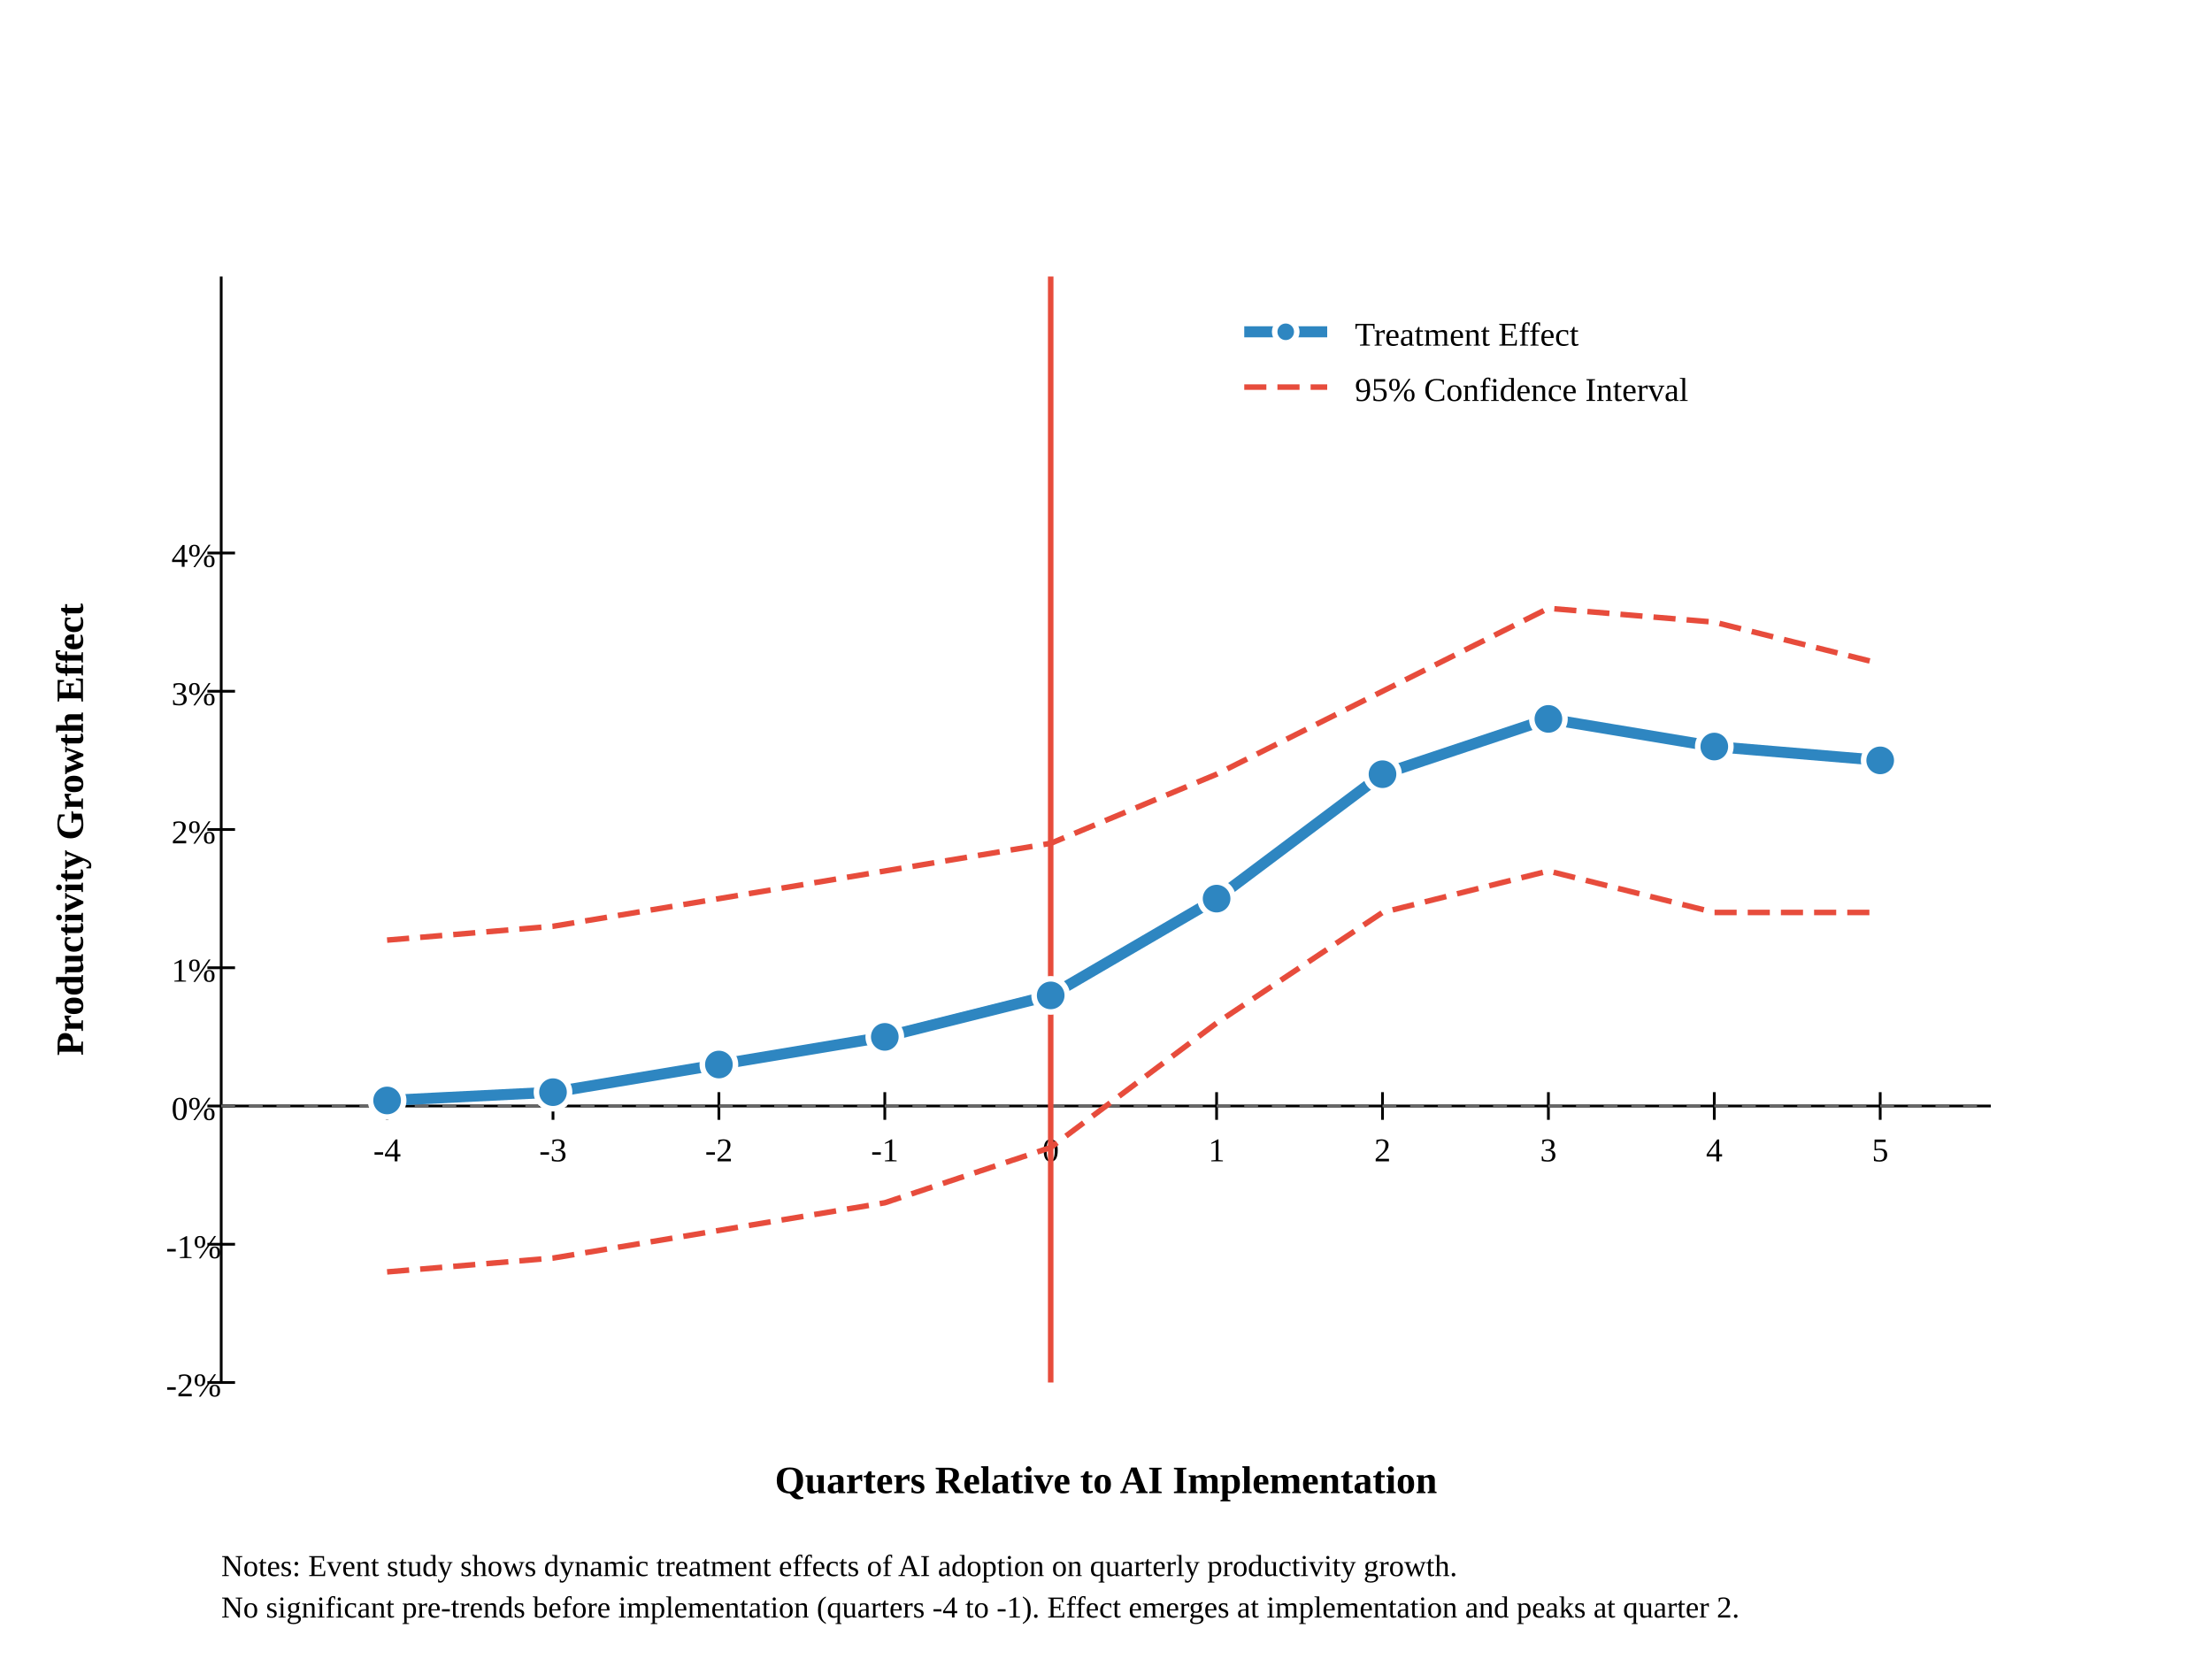
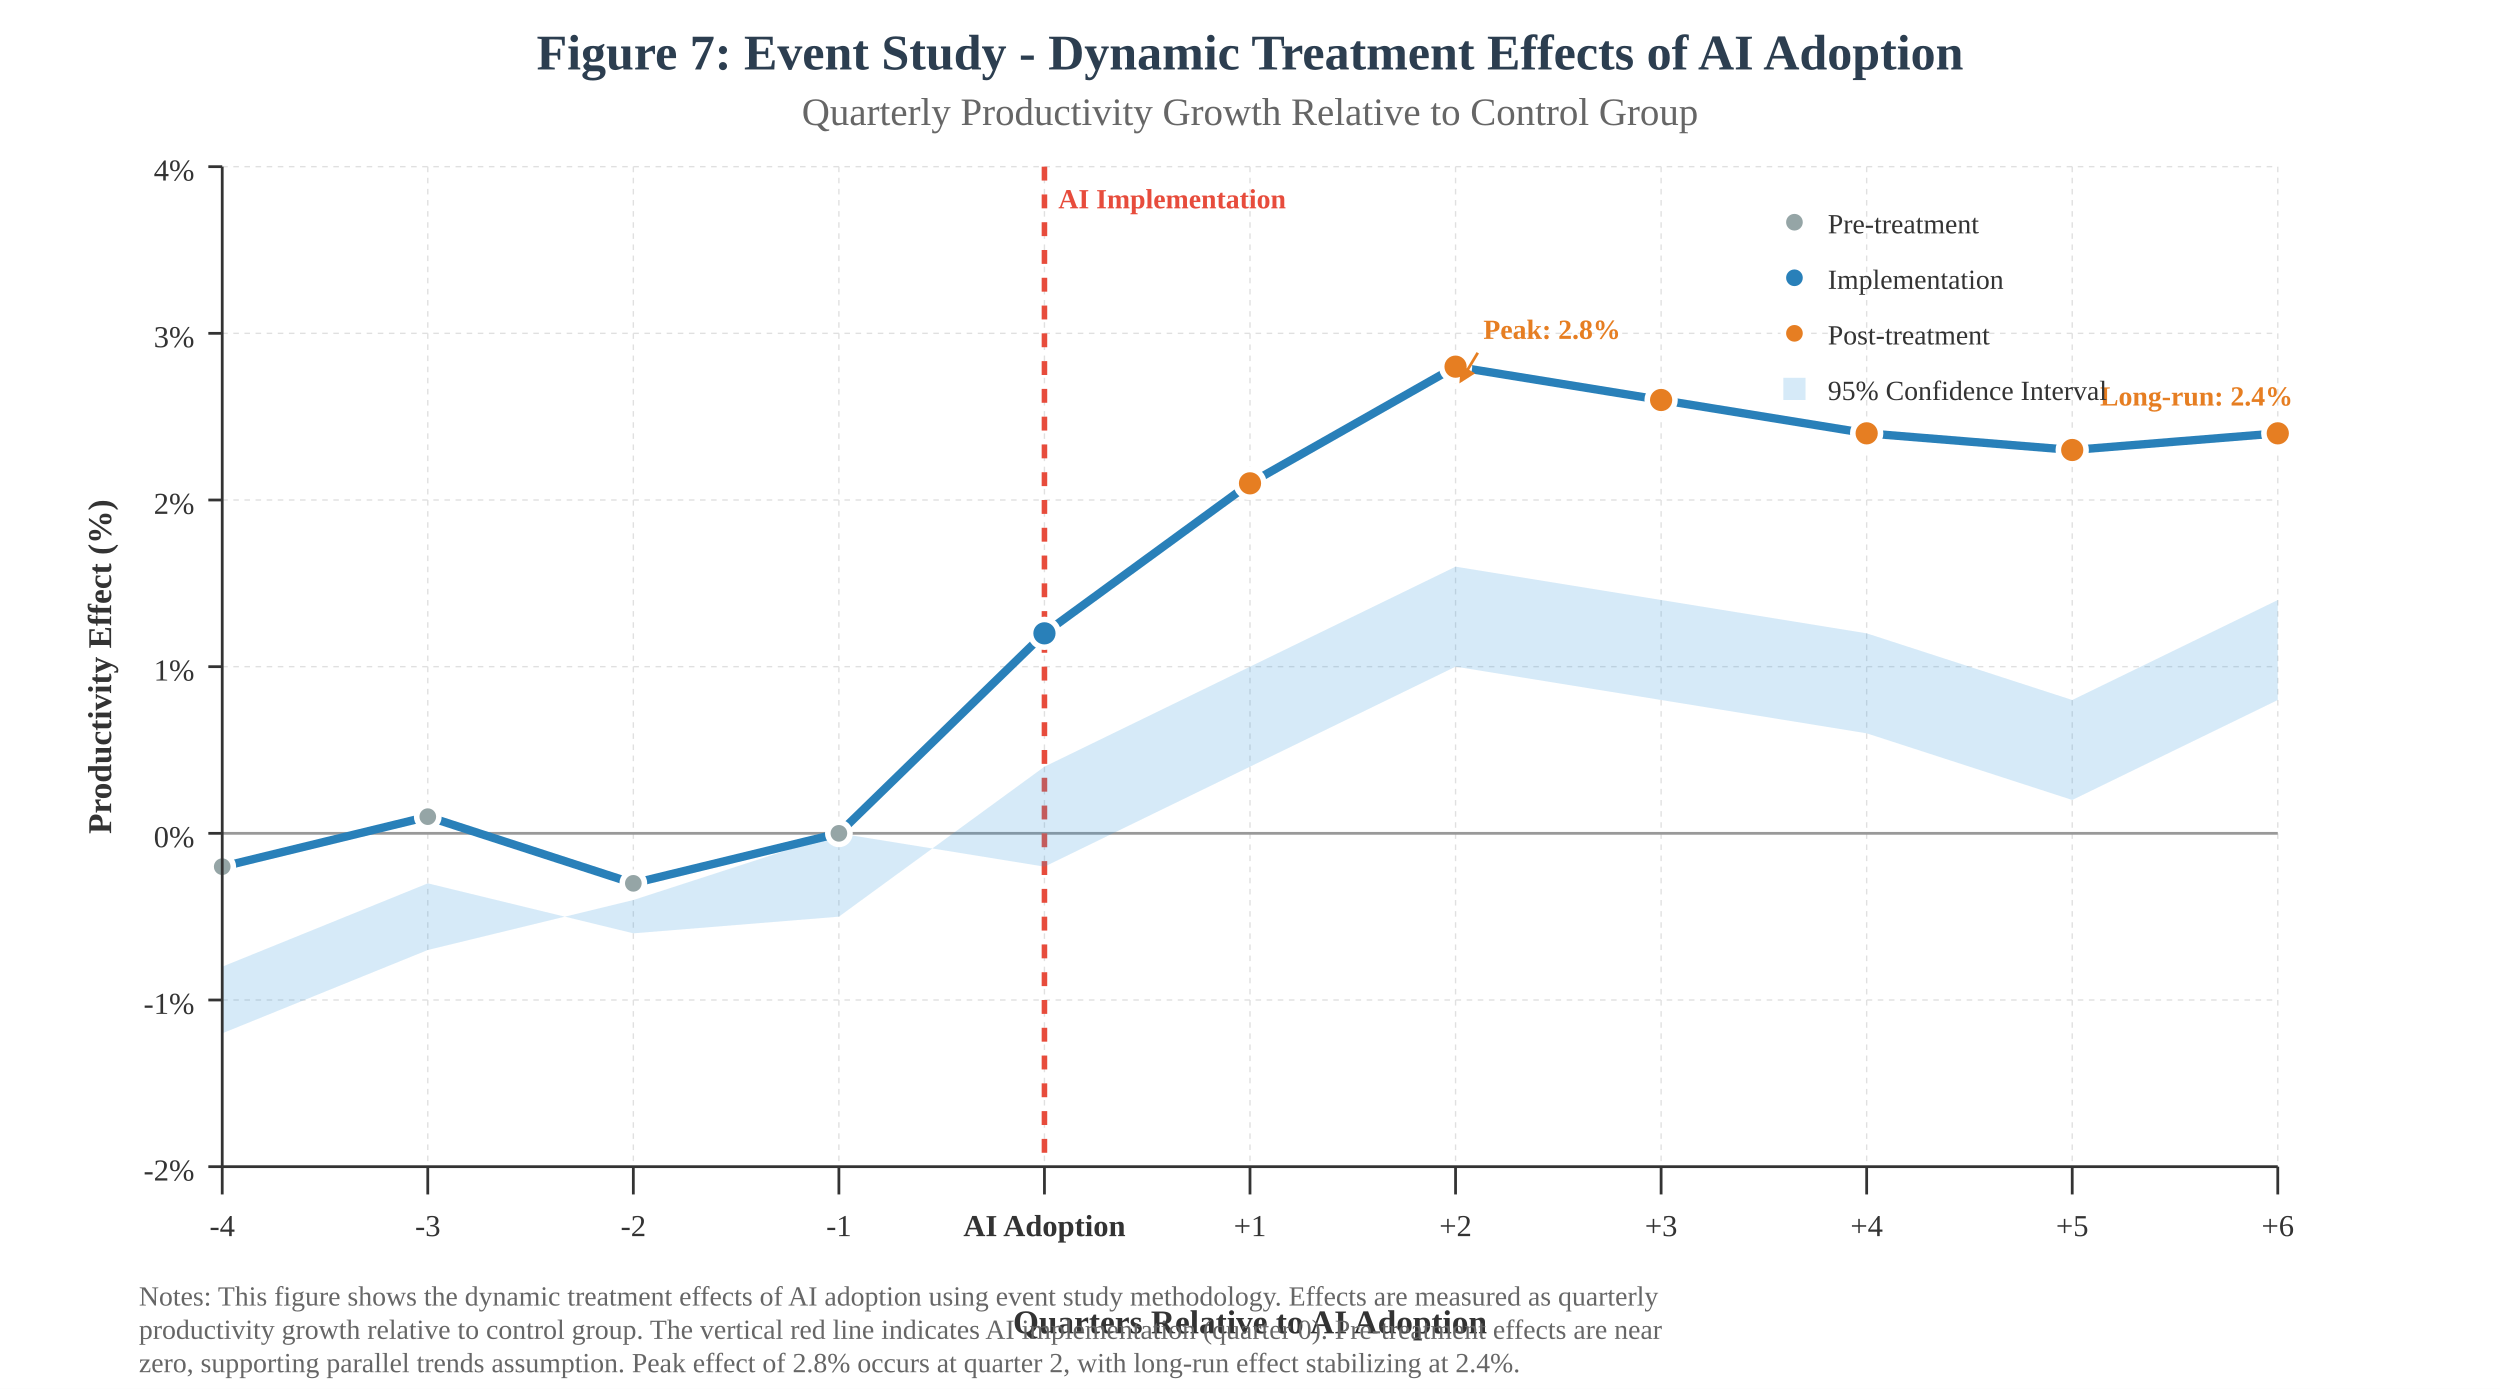
- <svg xmlns="http://www.w3.org/2000/svg" width="800" height="600">
+ <svg xmlns="http://www.w3.org/2000/svg" width="900" height="500">
  <defs>
+     <marker id="arrowhead" viewBox="0 -5 10 10" refX="8" refY="0" markerWidth="6" markerHeight="6" orient="auto">
+       <path d="M0,-5L10,0L0,5" fill="#e67e22" />
+     </marker>
    <style>
-       .figure { font-family: 'Times New Roman', serif; }
-       .axis-label { font-size: 14px; text-anchor: middle; font-weight: bold; }
-       .tick-label { font-size: 12px; text-anchor: middle; }
-       .notes { font-size: 11px; }
-       .legend { font-size: 12px; }
+       .title-text { font-family: 'Times New Roman', serif; font-size: 18px; font-weight: bold; fill: #2c3e50; }
+       .subtitle-text { font-family: 'Times New Roman', serif; font-size: 14px; fill: #666; }
+       .axis-label { font-family: 'Times New Roman', serif; font-size: 12px; font-weight: bold; fill: #333; }
+       .tick-text { font-family: 'Times New Roman', serif; font-size: 11px; fill: #333; }
+       .grid-line { stroke: #e0e0e0; stroke-width: 0.5; stroke-dasharray: 2,2; fill: none; }
+       .zero-line { stroke: #999; stroke-width: 1; fill: none; }
+       .treatment-line { stroke: #e74c3c; stroke-width: 2; stroke-dasharray: 5,5; fill: none; }
+       .confidence-band { fill: #3498db; opacity: 0.2; }
+       .effect-line { fill: none; stroke: #2980b9; stroke-width: 3; }
+       .pre-treatment-points { fill: #95a5a6; stroke: white; stroke-width: 2; }
+       .treatment-points { fill: #2980b9; stroke: white; stroke-width: 2; }
+       .post-treatment-points { fill: #e67e22; stroke: white; stroke-width: 2; }
+       .annotation-text { font-family: 'Times New Roman', serif; font-size: 10px; font-weight: bold; }
+       .legend-text { font-family: 'Times New Roman', serif; font-size: 10px; fill: #333; }
+       .notes-text { font-family: 'Times New Roman', serif; font-size: 10px; fill: #666; }
    </style>
  </defs>
-   <rect width="800" height="600" fill="white" />
-   <line x1="80" y1="500" x2="80" y2="100" stroke="#000" stroke-width="1" />
-   <text x="30" y="300" class="axis-label" transform="rotate(-90, 30, 300)">Productivity Growth Effect</text>
-   <line x1="75" y1="500" x2="85" y2="500" stroke="#000" />
-   <text x="70" y="505" class="tick-label" text-anchor="end">-2%</text>
-   <line x1="75" y1="450" x2="85" y2="450" stroke="#000" />
-   <text x="70" y="455" class="tick-label" text-anchor="end">-1%</text>
-   <line x1="75" y1="400" x2="85" y2="400" stroke="#000" />
-   <text x="70" y="405" class="tick-label" text-anchor="end">0%</text>
-   <line x1="75" y1="350" x2="85" y2="350" stroke="#000" />
-   <text x="70" y="355" class="tick-label" text-anchor="end">1%</text>
-   <line x1="75" y1="300" x2="85" y2="300" stroke="#000" />
-   <text x="70" y="305" class="tick-label" text-anchor="end">2%</text>
-   <line x1="75" y1="250" x2="85" y2="250" stroke="#000" />
-   <text x="70" y="255" class="tick-label" text-anchor="end">3%</text>
-   <line x1="75" y1="200" x2="85" y2="200" stroke="#000" />
-   <text x="70" y="205" class="tick-label" text-anchor="end">4%</text>
-   <line x1="80" y1="400" x2="720" y2="400" stroke="#000" stroke-width="1" />
-   <text x="400" y="540" class="axis-label">Quarters Relative to AI Implementation</text>
-   <line x1="140" y1="395" x2="140" y2="405" stroke="#000" />
-   <text x="140" y="420" class="tick-label">-4</text>
-   <line x1="200" y1="395" x2="200" y2="405" stroke="#000" />
-   <text x="200" y="420" class="tick-label">-3</text>
-   <line x1="260" y1="395" x2="260" y2="405" stroke="#000" />
-   <text x="260" y="420" class="tick-label">-2</text>
-   <line x1="320" y1="395" x2="320" y2="405" stroke="#000" />
-   <text x="320" y="420" class="tick-label">-1</text>
-   <line x1="380" y1="395" x2="380" y2="405" stroke="#000" />
-   <text x="380" y="420" class="tick-label">0</text>
-   <line x1="440" y1="395" x2="440" y2="405" stroke="#000" />
-   <text x="440" y="420" class="tick-label">1</text>
-   <line x1="500" y1="395" x2="500" y2="405" stroke="#000" />
-   <text x="500" y="420" class="tick-label">2</text>
-   <line x1="560" y1="395" x2="560" y2="405" stroke="#000" />
-   <text x="560" y="420" class="tick-label">3</text>
-   <line x1="620" y1="395" x2="620" y2="405" stroke="#000" />
-   <text x="620" y="420" class="tick-label">4</text>
-   <line x1="680" y1="395" x2="680" y2="405" stroke="#000" />
-   <text x="680" y="420" class="tick-label">5</text>
-   <line x1="80" y1="400" x2="720" y2="400" stroke="#666" stroke-width="1" stroke-dasharray="5,5" />
-   <line x1="380" y1="100" x2="380" y2="500" stroke="#E74C3C" stroke-width="2" />
-   <polyline points="140,340 200,335 260,325 320,315 380,305 440,280 500,250 560,220 620,225 680,240" fill="none" stroke="#E74C3C" stroke-width="2" stroke-dasharray="8,4" />
-   <polyline points="140,460 200,455 260,445 320,435 380,415 440,370 500,330 560,315 620,330 680,330" fill="none" stroke="#E74C3C" stroke-width="2" stroke-dasharray="8,4" />
-   <polyline points="140,398 200,395 260,385 320,375 380,360 440,325 500,280 560,260 620,270 680,275" fill="none" stroke="#2E86C1" stroke-width="4" />
-   <circle cx="140" cy="398" r="6" fill="#2E86C1" stroke="#fff" stroke-width="2" />
-   <circle cx="200" cy="395" r="6" fill="#2E86C1" stroke="#fff" stroke-width="2" />
-   <circle cx="260" cy="385" r="6" fill="#2E86C1" stroke="#fff" stroke-width="2" />
-   <circle cx="320" cy="375" r="6" fill="#2E86C1" stroke="#fff" stroke-width="2" />
-   <circle cx="380" cy="360" r="6" fill="#2E86C1" stroke="#fff" stroke-width="2" />
-   <circle cx="440" cy="325" r="6" fill="#2E86C1" stroke="#fff" stroke-width="2" />
-   <circle cx="500" cy="280" r="6" fill="#2E86C1" stroke="#fff" stroke-width="2" />
-   <circle cx="560" cy="260" r="6" fill="#2E86C1" stroke="#fff" stroke-width="2" />
-   <circle cx="620" cy="270" r="6" fill="#2E86C1" stroke="#fff" stroke-width="2" />
-   <circle cx="680" cy="275" r="6" fill="#2E86C1" stroke="#fff" stroke-width="2" />
-   <g transform="translate(450,120)">
-     <line x1="0" y1="0" x2="30" y2="0" stroke="#2E86C1" stroke-width="4" />
-     <circle cx="15" cy="0" r="4" fill="#2E86C1" stroke="#fff" stroke-width="2" />
-     <text x="40" y="5" class="legend">Treatment Effect</text>
-     <line x1="0" y1="20" x2="30" y2="20" stroke="#E74C3C" stroke-width="2" stroke-dasharray="8,4" />
-     <text x="40" y="25" class="legend">95% Confidence Interval</text>
+   <rect width="900" height="500" fill="white" />
+   <text x="450" y="25" text-anchor="middle" class="title-text">Figure 7: Event Study - Dynamic Treatment Effects of AI Adoption</text>
+   <text x="450" y="45" text-anchor="middle" class="subtitle-text">Quarterly Productivity Growth Relative to Control Group</text>
+   <g transform="translate(80,60)">
+     <line x1="0" y1="0" x2="0" y2="360" class="grid-line" />
+     <line x1="74" y1="0" x2="74" y2="360" class="grid-line" />
+     <line x1="148" y1="0" x2="148" y2="360" class="grid-line" />
+     <line x1="222" y1="0" x2="222" y2="360" class="grid-line" />
+     <line x1="296" y1="0" x2="296" y2="360" class="grid-line" />
+     <line x1="370" y1="0" x2="370" y2="360" class="grid-line" />
+     <line x1="444" y1="0" x2="444" y2="360" class="grid-line" />
+     <line x1="518" y1="0" x2="518" y2="360" class="grid-line" />
+     <line x1="592" y1="0" x2="592" y2="360" class="grid-line" />
+     <line x1="666" y1="0" x2="666" y2="360" class="grid-line" />
+     <line x1="740" y1="0" x2="740" y2="360" class="grid-line" />
+     <line x1="0" y1="360" x2="740" y2="360" class="grid-line" />
+     <line x1="0" y1="300" x2="740" y2="300" class="grid-line" />
+     <line x1="0" y1="240" x2="740" y2="240" class="grid-line" />
+     <line x1="0" y1="180" x2="740" y2="180" class="grid-line" />
+     <line x1="0" y1="120" x2="740" y2="120" class="grid-line" />
+     <line x1="0" y1="60" x2="740" y2="60" class="grid-line" />
+     <line x1="0" y1="0" x2="740" y2="0" class="grid-line" />
+     <line x1="0" y1="240" x2="740" y2="240" class="zero-line" />
+     <line x1="296" y1="0" x2="296" y2="360" class="treatment-line" />
+     <path d="M 0 288 L 74 258 L 148 276 L 222 270 L 296 216 L 370 180 L 444 144 L 518 156 L 592 168 L 666 192 L 740 156 L 740 192 L 666 228 L 592 204 L 518 192 L 444 180 L 370 216 L 296 252 L 222 240 L 148 264 L 74 282 L 0 312 Z" class="confidence-band" />
+     <path d="M 0 252 L 74 234 L 148 258 L 222 240 L 296 168 L 370 114 L 444 72 L 518 84 L 592 96 L 666 102 L 740 96" class="effect-line" />
+     <circle cx="0" cy="252" r="4" class="pre-treatment-points" />
+     <circle cx="74" cy="234" r="4" class="pre-treatment-points" />
+     <circle cx="148" cy="258" r="4" class="pre-treatment-points" />
+     <circle cx="222" cy="240" r="4" class="pre-treatment-points" />
+     <circle cx="296" cy="168" r="5" class="treatment-points" />
+     <circle cx="370" cy="114" r="5" class="post-treatment-points" />
+     <circle cx="444" cy="72" r="5" class="post-treatment-points" />
+     <circle cx="518" cy="84" r="5" class="post-treatment-points" />
+     <circle cx="592" cy="96" r="5" class="post-treatment-points" />
+     <circle cx="666" cy="102" r="5" class="post-treatment-points" />
+     <circle cx="740" cy="96" r="5" class="post-treatment-points" />
+     <line x1="0" y1="360" x2="740" y2="360" stroke="#333" stroke-width="1" />
+     <line x1="0" y1="360" x2="0" y2="370" stroke="#333" stroke-width="1" />
+     <text x="0" y="385" text-anchor="middle" class="tick-text">-4</text>
+     <line x1="74" y1="360" x2="74" y2="370" stroke="#333" stroke-width="1" />
+     <text x="74" y="385" text-anchor="middle" class="tick-text">-3</text>
+     <line x1="148" y1="360" x2="148" y2="370" stroke="#333" stroke-width="1" />
+     <text x="148" y="385" text-anchor="middle" class="tick-text">-2</text>
+     <line x1="222" y1="360" x2="222" y2="370" stroke="#333" stroke-width="1" />
+     <text x="222" y="385" text-anchor="middle" class="tick-text">-1</text>
+     <line x1="296" y1="360" x2="296" y2="370" stroke="#333" stroke-width="1" />
+     <text x="296" y="385" text-anchor="middle" class="tick-text" font-weight="bold">AI Adoption</text>
+     <line x1="370" y1="360" x2="370" y2="370" stroke="#333" stroke-width="1" />
+     <text x="370" y="385" text-anchor="middle" class="tick-text">+1</text>
+     <line x1="444" y1="360" x2="444" y2="370" stroke="#333" stroke-width="1" />
+     <text x="444" y="385" text-anchor="middle" class="tick-text">+2</text>
+     <line x1="518" y1="360" x2="518" y2="370" stroke="#333" stroke-width="1" />
+     <text x="518" y="385" text-anchor="middle" class="tick-text">+3</text>
+     <line x1="592" y1="360" x2="592" y2="370" stroke="#333" stroke-width="1" />
+     <text x="592" y="385" text-anchor="middle" class="tick-text">+4</text>
+     <line x1="666" y1="360" x2="666" y2="370" stroke="#333" stroke-width="1" />
+     <text x="666" y="385" text-anchor="middle" class="tick-text">+5</text>
+     <line x1="740" y1="360" x2="740" y2="370" stroke="#333" stroke-width="1" />
+     <text x="740" y="385" text-anchor="middle" class="tick-text">+6</text>
+     <line x1="0" y1="0" x2="0" y2="360" stroke="#333" stroke-width="1" />
+     <line x1="-5" y1="360" x2="0" y2="360" stroke="#333" stroke-width="1" />
+     <text x="-10" y="365" text-anchor="end" class="tick-text">-2%</text>
+     <line x1="-5" y1="300" x2="0" y2="300" stroke="#333" stroke-width="1" />
+     <text x="-10" y="305" text-anchor="end" class="tick-text">-1%</text>
+     <line x1="-5" y1="240" x2="0" y2="240" stroke="#333" stroke-width="1" />
+     <text x="-10" y="245" text-anchor="end" class="tick-text">0%</text>
+     <line x1="-5" y1="180" x2="0" y2="180" stroke="#333" stroke-width="1" />
+     <text x="-10" y="185" text-anchor="end" class="tick-text">1%</text>
+     <line x1="-5" y1="120" x2="0" y2="120" stroke="#333" stroke-width="1" />
+     <text x="-10" y="125" text-anchor="end" class="tick-text">2%</text>
+     <line x1="-5" y1="60" x2="0" y2="60" stroke="#333" stroke-width="1" />
+     <text x="-10" y="65" text-anchor="end" class="tick-text">3%</text>
+     <line x1="-5" y1="0" x2="0" y2="0" stroke="#333" stroke-width="1" />
+     <text x="-10" y="5" text-anchor="end" class="tick-text">4%</text>
+     <text x="370" y="420" text-anchor="middle" class="axis-label">Quarters Relative to AI Adoption</text>
+     <text x="-40" y="180" text-anchor="middle" transform="rotate(-90, -40, 180)" class="axis-label">Productivity Effect (%)</text>
+     <text x="301" y="15" class="annotation-text" fill="#e74c3c">AI Implementation</text>
+     <text x="454" y="62" class="annotation-text" fill="#e67e22">Peak: 2.8%</text>
+     <text x="676" y="86" class="annotation-text" fill="#e67e22">Long-run: 2.4%</text>
+     <line x1="452" y1="67" x2="446" y2="77" stroke="#e67e22" stroke-width="1" marker-end="url(#arrowhead)" />
+     <g transform="translate(560, 20)">
+       <circle cx="6" cy="0" r="4" class="pre-treatment-points" />
+       <text x="18" y="4" class="legend-text">Pre-treatment</text>
+       <circle cx="6" cy="20" r="4" class="treatment-points" />
+       <text x="18" y="24" class="legend-text">Implementation</text>
+       <circle cx="6" cy="40" r="4" class="post-treatment-points" />
+       <text x="18" y="44" class="legend-text">Post-treatment</text>
+       <rect x="2" y="56" width="8" height="8" fill="#3498db" opacity="0.2" />
+       <text x="18" y="64" class="legend-text">95% Confidence Interval</text>
+     </g>
  </g>
-   <text x="80" y="570" class="notes">Notes: Event study shows dynamic treatment effects of AI adoption on quarterly productivity growth.</text>
-   <text x="80" y="585" class="notes">No significant pre-trends before implementation (quarters -4 to -1). Effect emerges at implementation and peaks at quarter 2.</text>
+   <text x="50" y="470" class="notes-text">
+     <tspan x="50">Notes: This figure shows the dynamic treatment effects of AI adoption using event study methodology. Effects are measured as quarterly</tspan>
+     <tspan x="50" dy="12">productivity growth relative to control group. The vertical red line indicates AI implementation (quarter 0). Pre-treatment effects are near</tspan>
+     <tspan x="50" dy="12">zero, supporting parallel trends assumption. Peak effect of 2.8% occurs at quarter 2, with long-run effect stabilizing at 2.4%.</tspan>
+   </text>
</svg>
